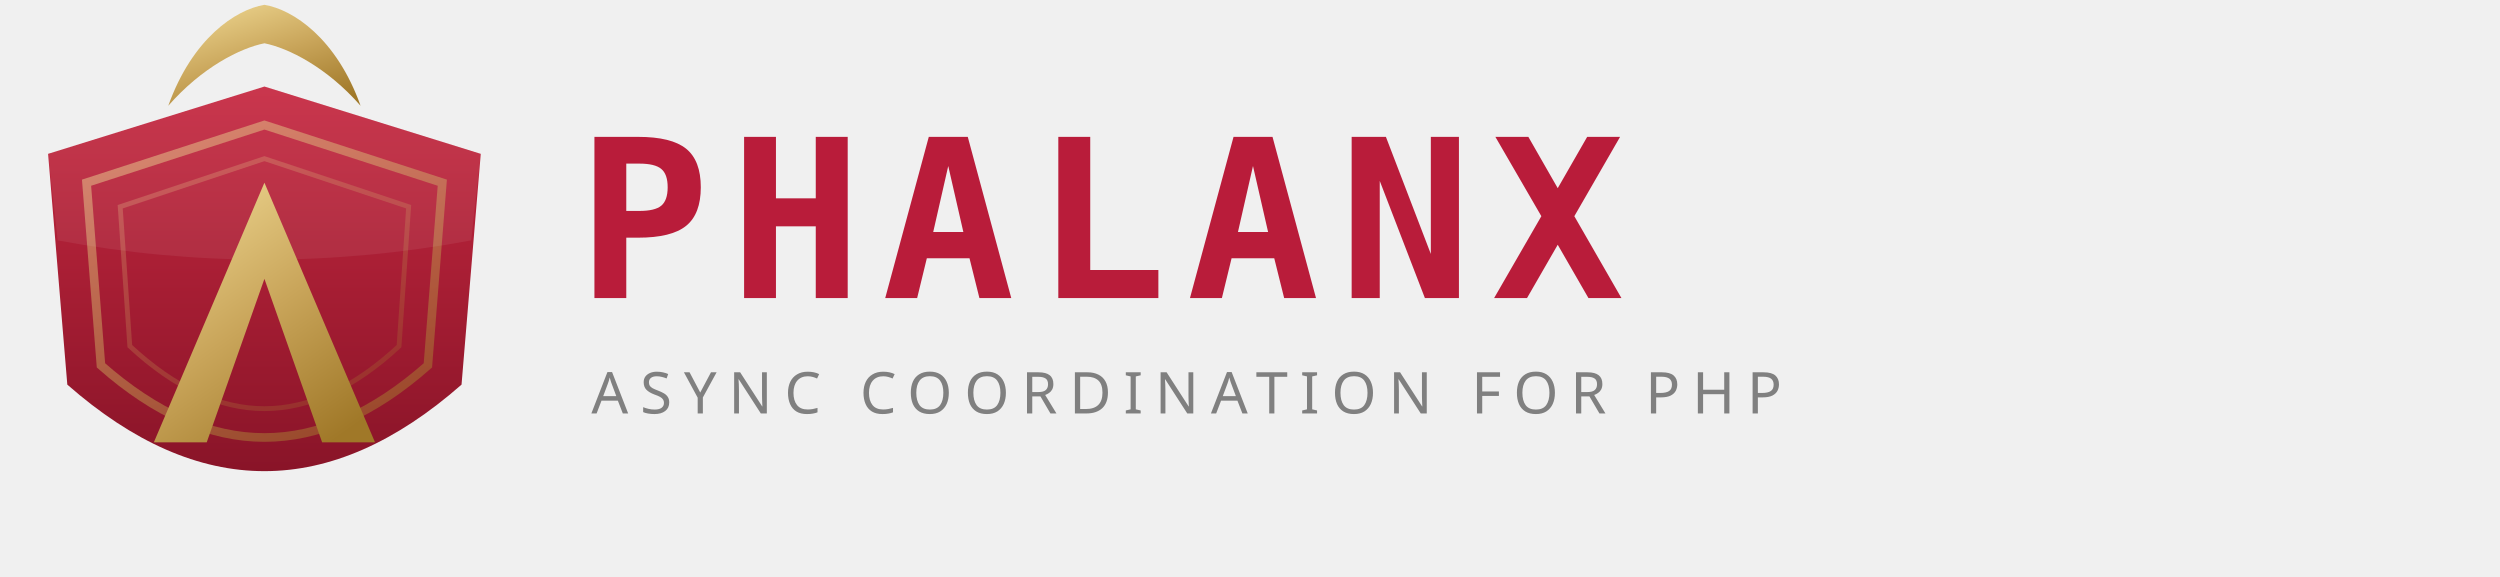
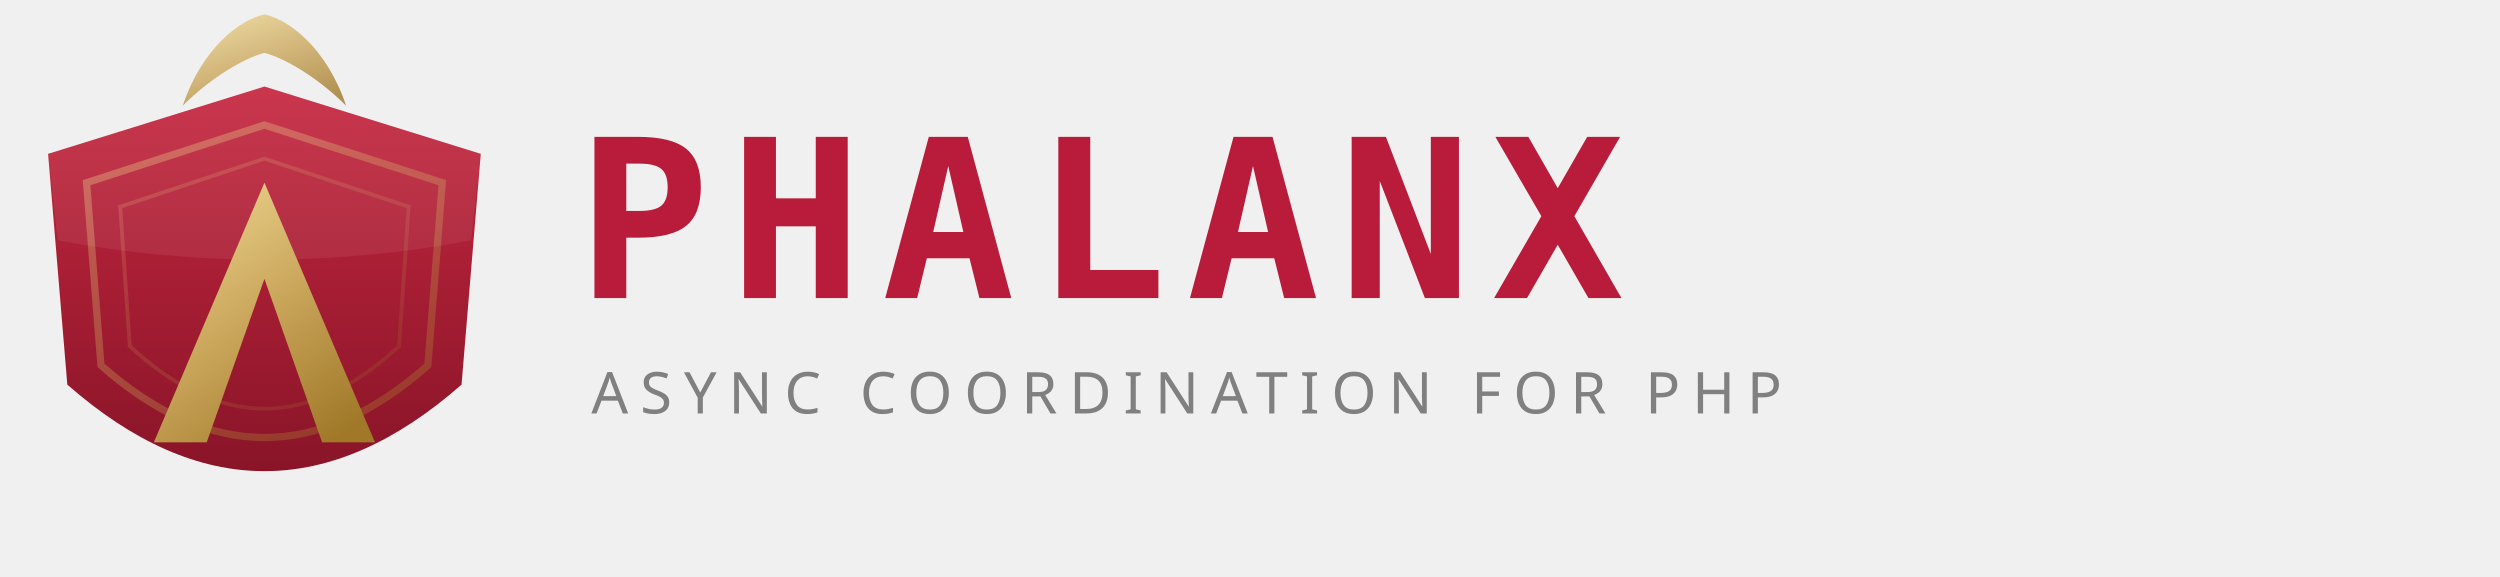
<svg xmlns="http://www.w3.org/2000/svg" viewBox="0 0 520 120">
  <defs>
    <linearGradient id="shield" x1="0" y1="0" x2="0" y2="1">
      <stop offset="0%" stop-color="#C62840" />
      <stop offset="100%" stop-color="#891428" />
    </linearGradient>
    <linearGradient id="bronze" x1="0.2" y1="0" x2="0.8" y2="1">
      <stop offset="0%" stop-color="#ECD48E" />
      <stop offset="50%" stop-color="#C9A55A" />
      <stop offset="100%" stop-color="#A07828" />
    </linearGradient>
  </defs>
-   <path d="M 35 22 C 40 8, 49 2, 55 1 C 61 2, 70 8, 75 22 C 68 14, 60 10, 55 9 C 50 10, 42 14, 35 22 Z" fill="url(#bronze)" />
+   <path d="M 38 22 C 42 10, 50 4, 55 3 C 60 4, 68 10, 72 22 C 66 16, 59 12, 55 11 C 51 12, 44 16, 38 22 Z" fill="url(#bronze)" opacity="0.8" />
  <path d="M 55 18 L 100 32 L 96 80 Q 55 116 14 80 L 10 32 Z" fill="url(#shield)" />
-   <path d="M 55 26 L 92 38 L 89 76 Q 55 106 21 76 L 18 38 Z" fill="none" stroke="url(#bronze)" stroke-width="1.8" opacity="0.5" />
-   <path d="M 55 33 L 85 43 L 83 72 Q 55 98 27 72 L 25 43 Z" fill="none" stroke="url(#bronze)" stroke-width="1" opacity="0.25" />
+   <path d="M 55 26 L 92 38 L 89 76 Q 55 106 21 76 L 18 38 Z" fill="none" stroke="url(#bronze)" stroke-width="1.5" opacity="0.35" />
+   <path d="M 55 33 L 85 43 L 83 72 Q 55 98 27 72 L 25 43 Z" fill="none" stroke="url(#bronze)" stroke-width="0.8" opacity="0.18" />
  <path d="M 55 18 L 100 32 L 98 50 Q 55 58 12 50 L 10 32 Z" fill="white" opacity="0.07" />
  <path d="M 55 38 L 78 92 L 67 92 L 55 58 L 43 92 L 32 92 Z" fill="url(#bronze)" />
-   <line x1="10" y1="118" x2="490" y2="118" stroke="url(#bronze)" stroke-width="0.8" opacity="0.2" />
  <text x="120" y="62" font-family="monospace" font-size="46" font-weight="bold" fill="#B91C3A" letter-spacing="4">PHALANX</text>
  <text x="123" y="86" font-family="sans-serif" font-size="12" fill="#808080" letter-spacing="2.5">ASYNC COORDINATION FOR PHP</text>
</svg>
